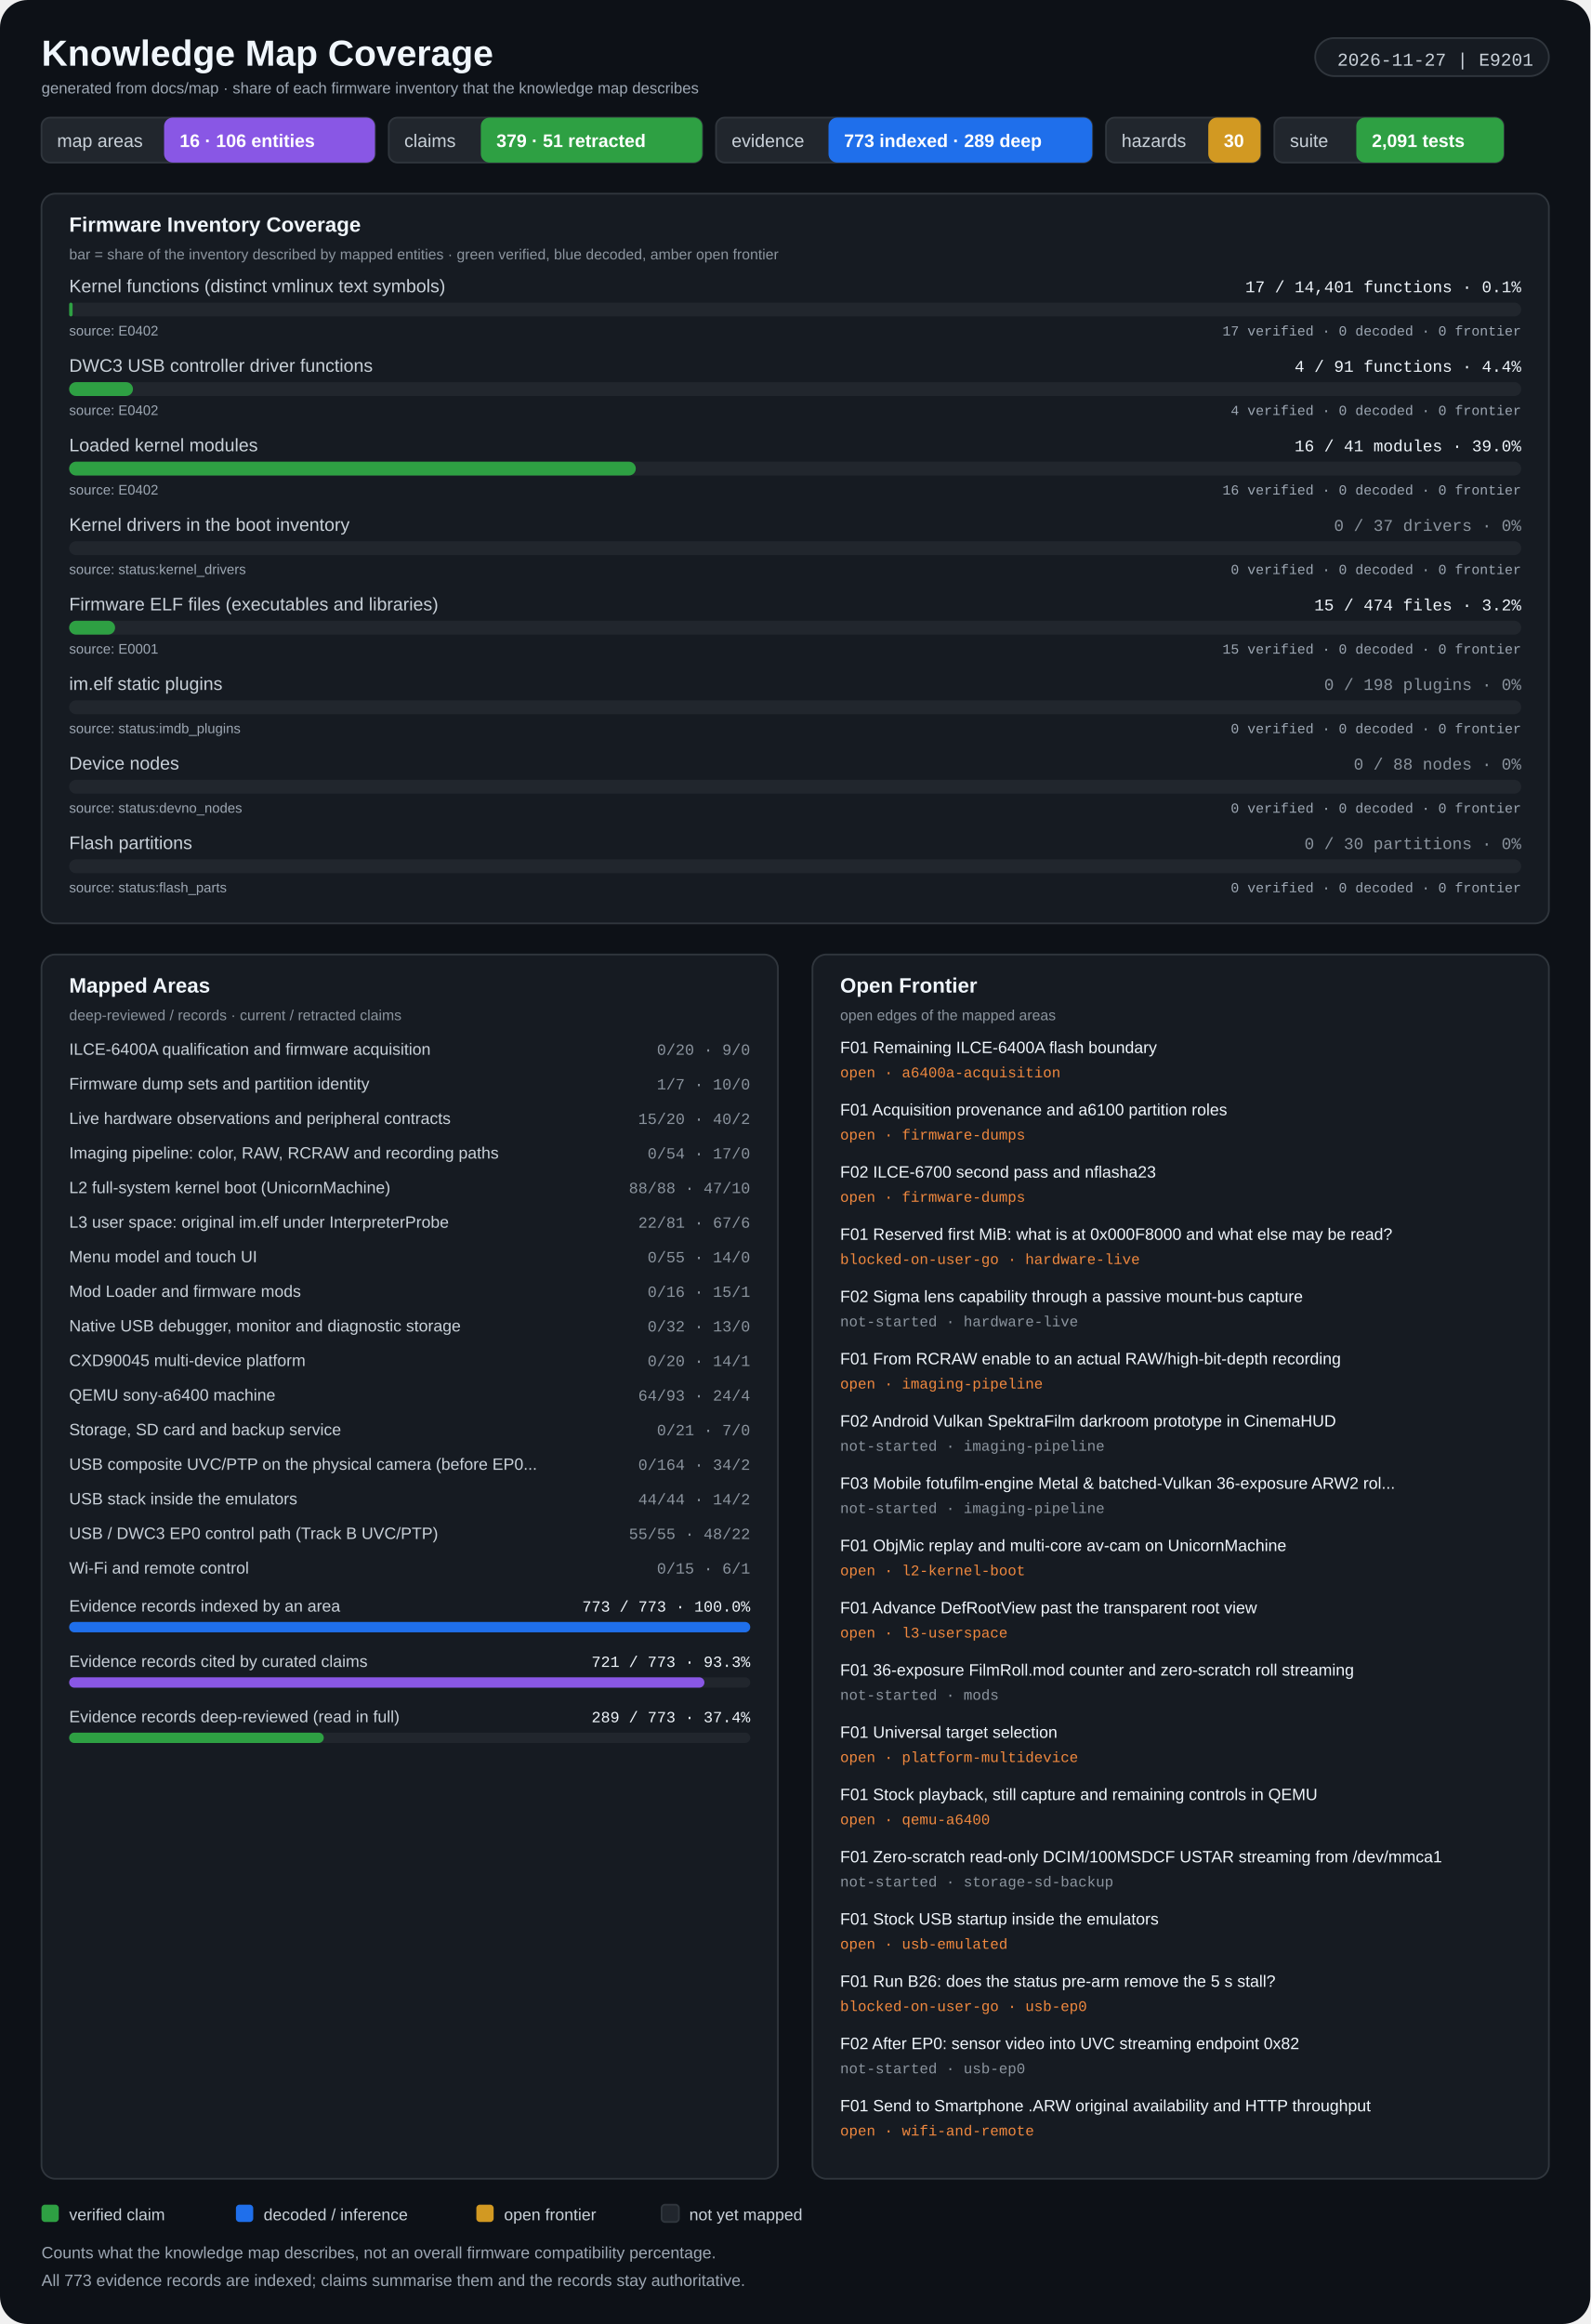
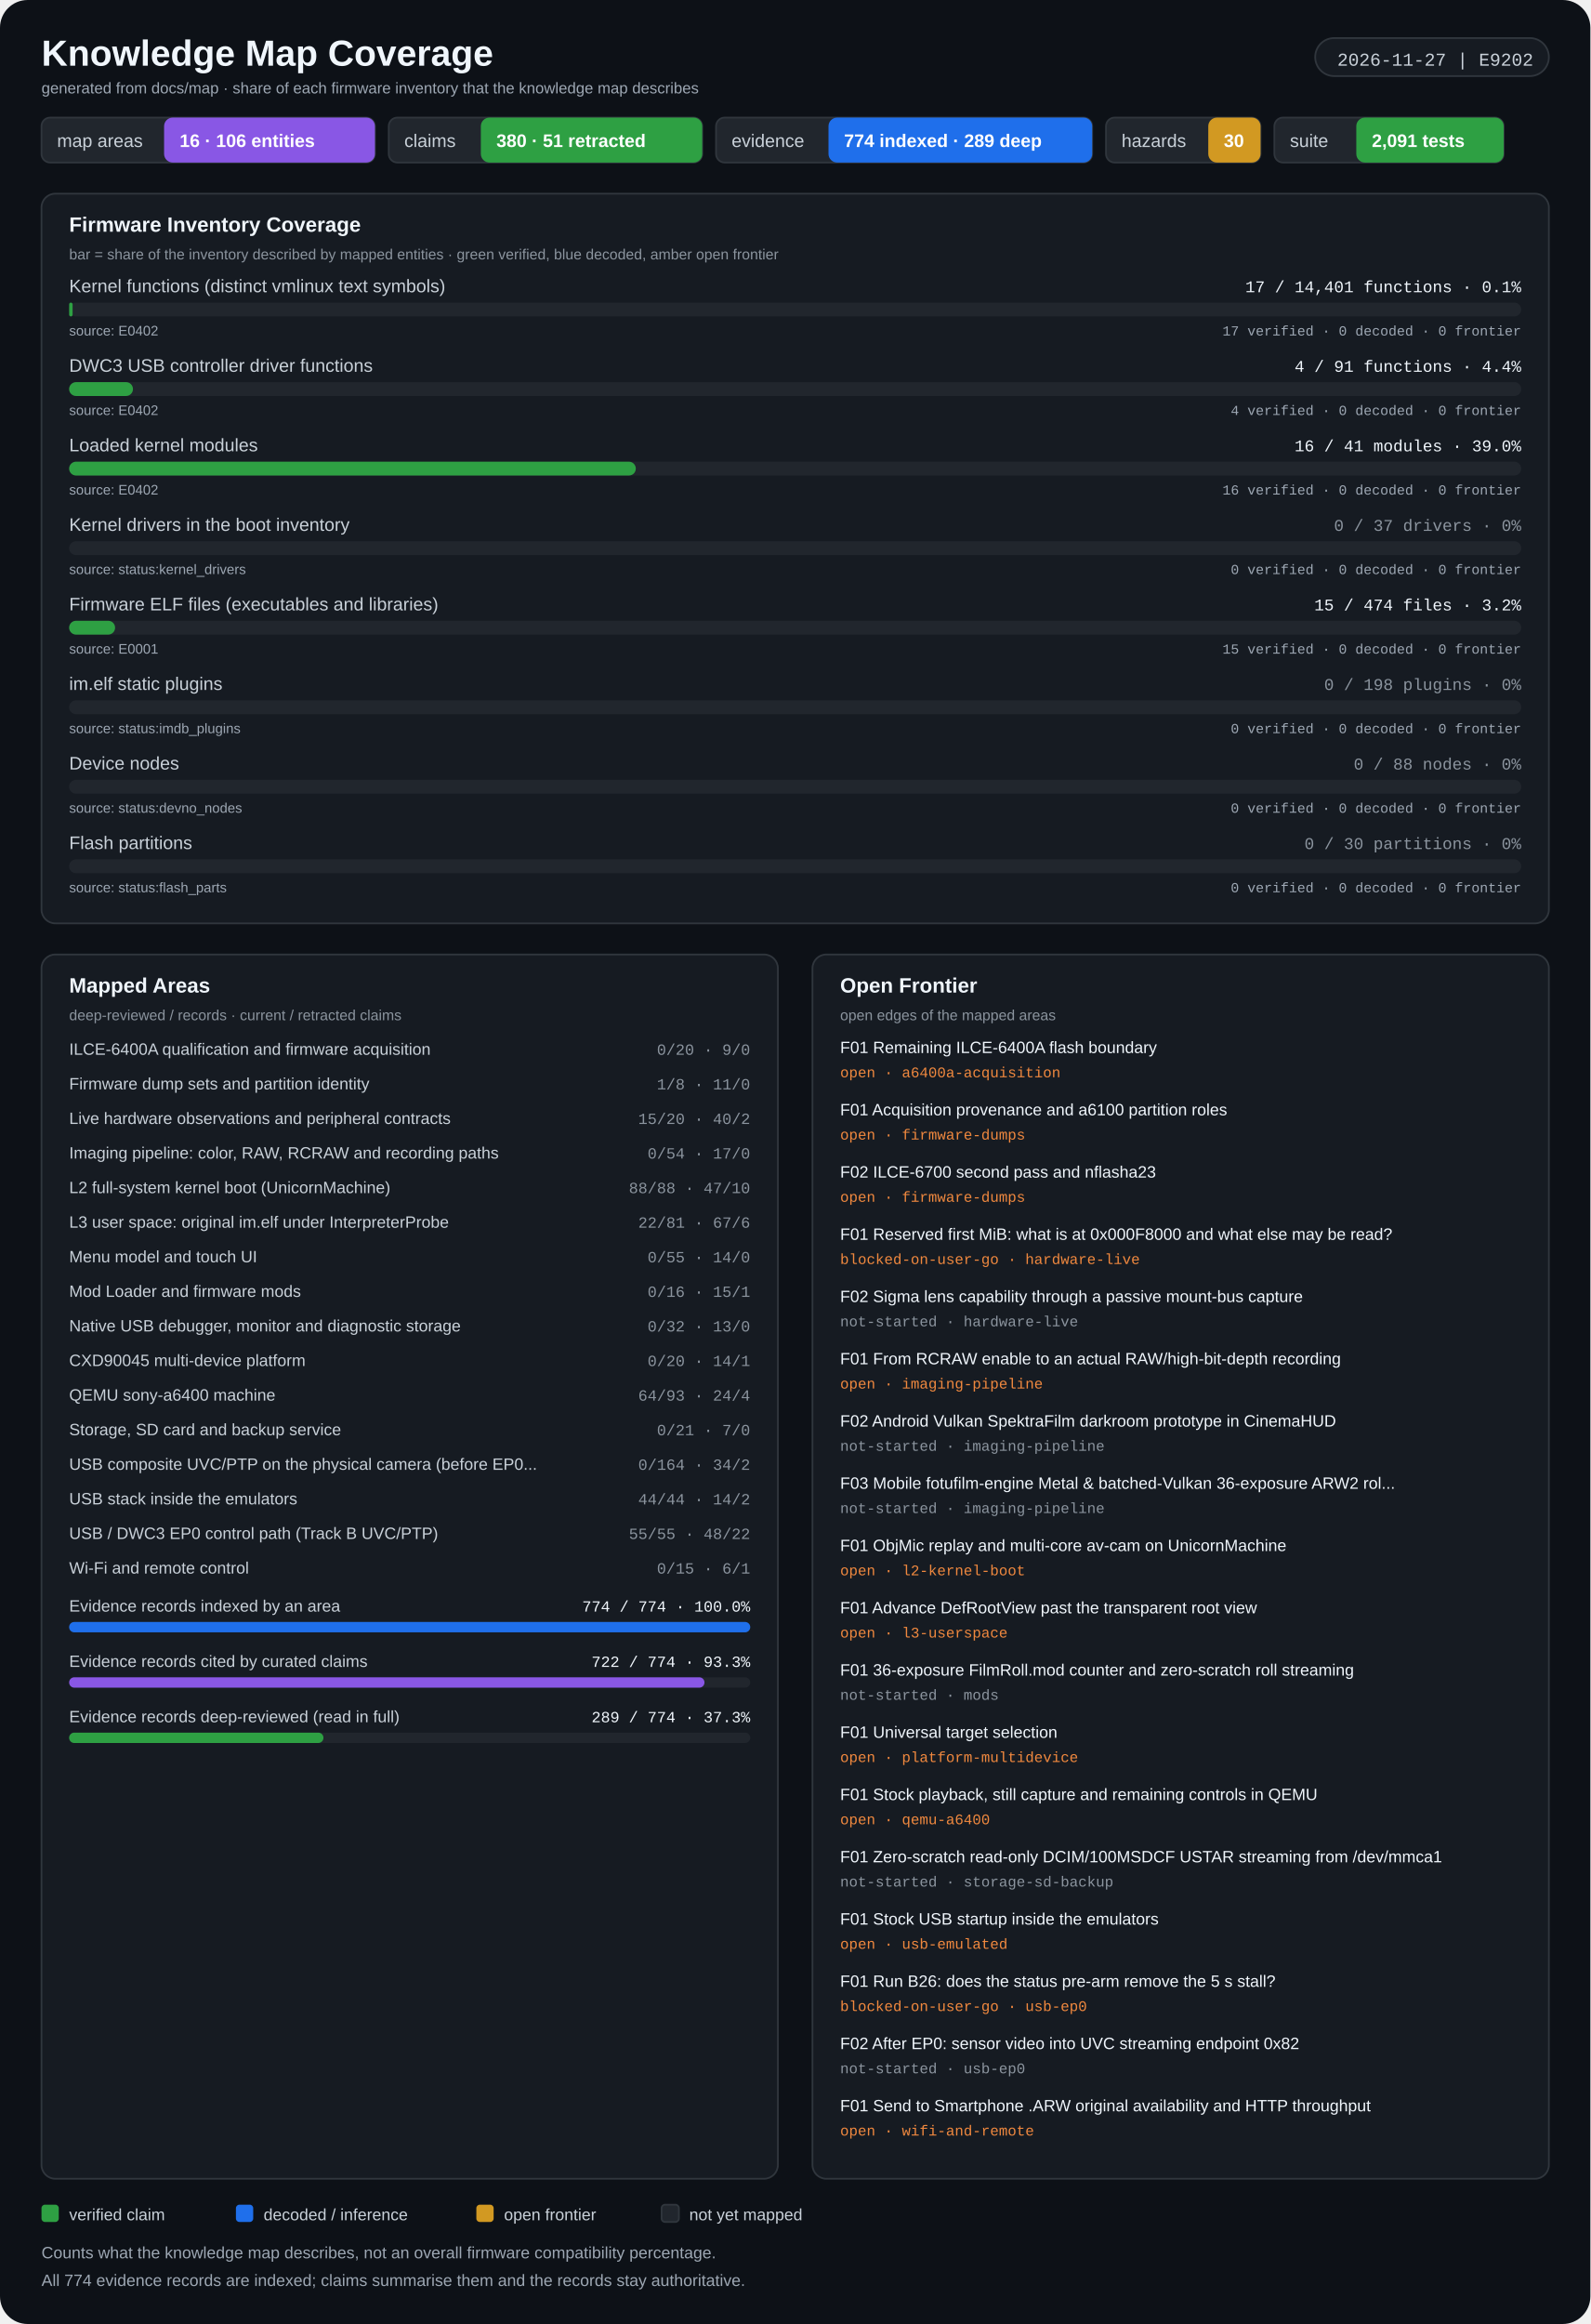
<svg xmlns="http://www.w3.org/2000/svg" width="920" height="1344" viewBox="0 0 920 1344" role="img" aria-labelledby="title desc">
  <rect width="920" height="1344" rx="16" fill="#0d1117" />
  <g>
    <text x="24" y="38" fill="#f0f6fc" font-size="21" font-weight="700" font-family="Segoe UI, Arial, sans-serif" text-anchor="start">Knowledge Map Coverage</text>
    <text x="24" y="54" fill="#9da7b3" font-size="9" font-weight="400" font-family="Segoe UI, Arial, sans-serif" text-anchor="start">generated from docs/map · share of each firmware inventory that the knowledge map describes</text>
    <rect x="760.82" y="22" width="135.18" height="22" rx="11" fill="#161b22" stroke="#30363d" stroke-width="1" />
-     <text x="887" y="38" fill="#c9d1d9" font-size="10.5" font-weight="400" font-family="Consolas, 'Courier New', monospace" text-anchor="end">2026-11-27 | E9201</text>
+     <text x="887" y="38" fill="#c9d1d9" font-size="10.5" font-weight="400" font-family="Consolas, 'Courier New', monospace" text-anchor="end">2026-11-27 | E9202</text>
    <rect x="24" y="68" width="192.878" height="26" rx="5" fill="#21262d" stroke="#30363d" stroke-width="1" />
    <rect x="94.92" y="68" width="121.958" height="26" rx="5" fill="#8957e5" />
    <text x="33" y="85" fill="#c9d1d9" font-size="10.5" font-weight="400" font-family="Segoe UI, Arial, sans-serif" text-anchor="start">map areas</text>
    <text x="103.92" y="85" fill="#ffffff" font-size="10.5" font-weight="700" font-family="Segoe UI, Arial, sans-serif" text-anchor="start">16 · 106 entities</text>
    <rect x="224.878" y="68" width="181.354" height="26" rx="5" fill="#21262d" stroke="#30363d" stroke-width="1" />
    <rect x="278.158" y="68" width="128.074" height="26" rx="5" fill="#2ea043" />
    <text x="233.878" y="85" fill="#c9d1d9" font-size="10.5" font-weight="400" font-family="Segoe UI, Arial, sans-serif" text-anchor="start">claims</text>
-     <text x="287.158" y="85" fill="#ffffff" font-size="10.5" font-weight="700" font-family="Segoe UI, Arial, sans-serif" text-anchor="start">379 · 51 retracted</text>
+     <text x="287.158" y="85" fill="#ffffff" font-size="10.5" font-weight="700" font-family="Segoe UI, Arial, sans-serif" text-anchor="start">380 · 51 retracted</text>
    <rect x="414.232" y="68" width="217.574" height="26" rx="5" fill="#21262d" stroke="#30363d" stroke-width="1" />
    <rect x="479.272" y="68" width="152.534" height="26" rx="5" fill="#1f6feb" />
    <text x="423.232" y="85" fill="#c9d1d9" font-size="10.5" font-weight="400" font-family="Segoe UI, Arial, sans-serif" text-anchor="start">evidence</text>
-     <text x="488.272" y="85" fill="#ffffff" font-size="10.5" font-weight="700" font-family="Segoe UI, Arial, sans-serif" text-anchor="start">773 indexed · 289 deep</text>
+     <text x="488.272" y="85" fill="#ffffff" font-size="10.5" font-weight="700" font-family="Segoe UI, Arial, sans-serif" text-anchor="start">774 indexed · 289 deep</text>
    <rect x="639.806" y="68" width="89.39" height="26" rx="5" fill="#21262d" stroke="#30363d" stroke-width="1" />
    <rect x="698.966" y="68" width="30.23" height="26" rx="5" fill="#d29922" />
    <text x="648.806" y="85" fill="#c9d1d9" font-size="10.5" font-weight="400" font-family="Segoe UI, Arial, sans-serif" text-anchor="start">hazards</text>
    <text x="707.966" y="85" fill="#ffffff" font-size="10.5" font-weight="700" font-family="Segoe UI, Arial, sans-serif" text-anchor="start">30</text>
    <rect x="737.197" y="68" width="132.667" height="26" rx="5" fill="#21262d" stroke="#30363d" stroke-width="1" />
    <rect x="784.597" y="68" width="85.267" height="26" rx="5" fill="#2ea043" />
    <text x="746.197" y="85" fill="#c9d1d9" font-size="10.5" font-weight="400" font-family="Segoe UI, Arial, sans-serif" text-anchor="start">suite</text>
    <text x="793.597" y="85" fill="#ffffff" font-size="10.5" font-weight="700" font-family="Segoe UI, Arial, sans-serif" text-anchor="start">2,091 tests</text>
    <rect x="24" y="112" width="872" height="422" rx="8" fill="#161b22" stroke="#30363d" stroke-width="1" />
    <text x="40" y="134" fill="#f0f6fc" font-size="12" font-weight="700" font-family="Segoe UI, Arial, sans-serif" text-anchor="start">Firmware Inventory Coverage</text>
    <text x="40" y="150" fill="#8b949e" font-size="8.5" font-weight="400" font-family="Segoe UI, Arial, sans-serif" text-anchor="start">bar = share of the inventory described by mapped entities · green verified, blue decoded, amber open frontier</text>
    <text x="40" y="169" fill="#c9d1d9" font-size="10.5" font-weight="400" font-family="Segoe UI, Arial, sans-serif" text-anchor="start">Kernel functions (distinct vmlinux text symbols)</text>
    <text x="880" y="169" fill="#f0f6fc" font-size="9.5" font-weight="400" font-family="Consolas, 'Courier New', monospace" text-anchor="end">17 / 14,401 functions · 0.1%</text>
    <rect x="40" y="175" width="840" height="8" rx="4" fill="#21262d" />
    <rect x="40" y="175" width="2" height="8" rx="1" fill="#2ea043" />
    <text x="40" y="194" fill="#9da7b3" font-size="8" font-weight="400" font-family="Segoe UI, Arial, sans-serif" text-anchor="start">source: E0402</text>
    <text x="880" y="194" fill="#9da7b3" font-size="8" font-weight="400" font-family="Consolas, 'Courier New', monospace" text-anchor="end">17 verified · 0 decoded · 0 frontier</text>
    <text x="40" y="215" fill="#c9d1d9" font-size="10.5" font-weight="400" font-family="Segoe UI, Arial, sans-serif" text-anchor="start">DWC3 USB controller driver functions</text>
    <text x="880" y="215" fill="#f0f6fc" font-size="9.5" font-weight="400" font-family="Consolas, 'Courier New', monospace" text-anchor="end">4 / 91 functions · 4.4%</text>
    <rect x="40" y="221" width="840" height="8" rx="4" fill="#21262d" />
    <rect x="40" y="221" width="36.923" height="8" rx="4" fill="#2ea043" />
    <text x="40" y="240" fill="#9da7b3" font-size="8" font-weight="400" font-family="Segoe UI, Arial, sans-serif" text-anchor="start">source: E0402</text>
    <text x="880" y="240" fill="#9da7b3" font-size="8" font-weight="400" font-family="Consolas, 'Courier New', monospace" text-anchor="end">4 verified · 0 decoded · 0 frontier</text>
    <text x="40" y="261" fill="#c9d1d9" font-size="10.5" font-weight="400" font-family="Segoe UI, Arial, sans-serif" text-anchor="start">Loaded kernel modules</text>
    <text x="880" y="261" fill="#f0f6fc" font-size="9.5" font-weight="400" font-family="Consolas, 'Courier New', monospace" text-anchor="end">16 / 41 modules · 39.0%</text>
    <rect x="40" y="267" width="840" height="8" rx="4" fill="#21262d" />
    <rect x="40" y="267" width="327.805" height="8" rx="4" fill="#2ea043" />
    <text x="40" y="286" fill="#9da7b3" font-size="8" font-weight="400" font-family="Segoe UI, Arial, sans-serif" text-anchor="start">source: E0402</text>
    <text x="880" y="286" fill="#9da7b3" font-size="8" font-weight="400" font-family="Consolas, 'Courier New', monospace" text-anchor="end">16 verified · 0 decoded · 0 frontier</text>
    <text x="40" y="307" fill="#c9d1d9" font-size="10.5" font-weight="400" font-family="Segoe UI, Arial, sans-serif" text-anchor="start">Kernel drivers in the boot inventory</text>
    <text x="880" y="307" fill="#8b949e" font-size="9.5" font-weight="400" font-family="Consolas, 'Courier New', monospace" text-anchor="end">0 / 37 drivers · 0%</text>
    <rect x="40" y="313" width="840" height="8" rx="4" fill="#21262d" />
    <text x="40" y="332" fill="#9da7b3" font-size="8" font-weight="400" font-family="Segoe UI, Arial, sans-serif" text-anchor="start">source: status:kernel_drivers</text>
    <text x="880" y="332" fill="#9da7b3" font-size="8" font-weight="400" font-family="Consolas, 'Courier New', monospace" text-anchor="end">0 verified · 0 decoded · 0 frontier</text>
    <text x="40" y="353" fill="#c9d1d9" font-size="10.5" font-weight="400" font-family="Segoe UI, Arial, sans-serif" text-anchor="start">Firmware ELF files (executables and libraries)</text>
    <text x="880" y="353" fill="#f0f6fc" font-size="9.5" font-weight="400" font-family="Consolas, 'Courier New', monospace" text-anchor="end">15 / 474 files · 3.2%</text>
    <rect x="40" y="359" width="840" height="8" rx="4" fill="#21262d" />
    <rect x="40" y="359" width="26.582" height="8" rx="4" fill="#2ea043" />
    <text x="40" y="378" fill="#9da7b3" font-size="8" font-weight="400" font-family="Segoe UI, Arial, sans-serif" text-anchor="start">source: E0001</text>
    <text x="880" y="378" fill="#9da7b3" font-size="8" font-weight="400" font-family="Consolas, 'Courier New', monospace" text-anchor="end">15 verified · 0 decoded · 0 frontier</text>
    <text x="40" y="399" fill="#c9d1d9" font-size="10.5" font-weight="400" font-family="Segoe UI, Arial, sans-serif" text-anchor="start">im.elf static plugins</text>
    <text x="880" y="399" fill="#8b949e" font-size="9.5" font-weight="400" font-family="Consolas, 'Courier New', monospace" text-anchor="end">0 / 198 plugins · 0%</text>
    <rect x="40" y="405" width="840" height="8" rx="4" fill="#21262d" />
    <text x="40" y="424" fill="#9da7b3" font-size="8" font-weight="400" font-family="Segoe UI, Arial, sans-serif" text-anchor="start">source: status:imdb_plugins</text>
    <text x="880" y="424" fill="#9da7b3" font-size="8" font-weight="400" font-family="Consolas, 'Courier New', monospace" text-anchor="end">0 verified · 0 decoded · 0 frontier</text>
    <text x="40" y="445" fill="#c9d1d9" font-size="10.5" font-weight="400" font-family="Segoe UI, Arial, sans-serif" text-anchor="start">Device nodes</text>
    <text x="880" y="445" fill="#8b949e" font-size="9.5" font-weight="400" font-family="Consolas, 'Courier New', monospace" text-anchor="end">0 / 88 nodes · 0%</text>
    <rect x="40" y="451" width="840" height="8" rx="4" fill="#21262d" />
    <text x="40" y="470" fill="#9da7b3" font-size="8" font-weight="400" font-family="Segoe UI, Arial, sans-serif" text-anchor="start">source: status:devno_nodes</text>
    <text x="880" y="470" fill="#9da7b3" font-size="8" font-weight="400" font-family="Consolas, 'Courier New', monospace" text-anchor="end">0 verified · 0 decoded · 0 frontier</text>
    <text x="40" y="491" fill="#c9d1d9" font-size="10.5" font-weight="400" font-family="Segoe UI, Arial, sans-serif" text-anchor="start">Flash partitions</text>
    <text x="880" y="491" fill="#8b949e" font-size="9.5" font-weight="400" font-family="Consolas, 'Courier New', monospace" text-anchor="end">0 / 30 partitions · 0%</text>
    <rect x="40" y="497" width="840" height="8" rx="4" fill="#21262d" />
    <text x="40" y="516" fill="#9da7b3" font-size="8" font-weight="400" font-family="Segoe UI, Arial, sans-serif" text-anchor="start">source: status:flash_parts</text>
    <text x="880" y="516" fill="#9da7b3" font-size="8" font-weight="400" font-family="Consolas, 'Courier New', monospace" text-anchor="end">0 verified · 0 decoded · 0 frontier</text>
    <rect x="24" y="552" width="426" height="708" rx="8" fill="#161b22" stroke="#30363d" stroke-width="1" />
    <rect x="470" y="552" width="426" height="708" rx="8" fill="#161b22" stroke="#30363d" stroke-width="1" />
    <text x="40" y="574" fill="#f0f6fc" font-size="12" font-weight="700" font-family="Segoe UI, Arial, sans-serif" text-anchor="start">Mapped Areas</text>
    <text x="40" y="590" fill="#8b949e" font-size="8.5" font-weight="400" font-family="Segoe UI, Arial, sans-serif" text-anchor="start">deep-reviewed / records · current / retracted claims</text>
    <text x="486" y="574" fill="#f0f6fc" font-size="12" font-weight="700" font-family="Segoe UI, Arial, sans-serif" text-anchor="start">Open Frontier</text>
    <text x="486" y="590" fill="#8b949e" font-size="8.5" font-weight="400" font-family="Segoe UI, Arial, sans-serif" text-anchor="start">open edges of the mapped areas</text>
    <text x="40" y="610" fill="#c9d1d9" font-size="9.5" font-weight="400" font-family="Segoe UI, Arial, sans-serif" text-anchor="start">ILCE-6400A qualification and firmware acquisition</text>
    <text x="434" y="610" fill="#8b949e" font-size="9" font-weight="400" font-family="Consolas, 'Courier New', monospace" text-anchor="end">0/20 · 9/0</text>
    <text x="40" y="630" fill="#c9d1d9" font-size="9.5" font-weight="400" font-family="Segoe UI, Arial, sans-serif" text-anchor="start">Firmware dump sets and partition identity</text>
-     <text x="434" y="630" fill="#8b949e" font-size="9" font-weight="400" font-family="Consolas, 'Courier New', monospace" text-anchor="end">1/7 · 10/0</text>
+     <text x="434" y="630" fill="#8b949e" font-size="9" font-weight="400" font-family="Consolas, 'Courier New', monospace" text-anchor="end">1/8 · 11/0</text>
    <text x="40" y="650" fill="#c9d1d9" font-size="9.5" font-weight="400" font-family="Segoe UI, Arial, sans-serif" text-anchor="start">Live hardware observations and peripheral contracts</text>
    <text x="434" y="650" fill="#8b949e" font-size="9" font-weight="400" font-family="Consolas, 'Courier New', monospace" text-anchor="end">15/20 · 40/2</text>
    <text x="40" y="670" fill="#c9d1d9" font-size="9.5" font-weight="400" font-family="Segoe UI, Arial, sans-serif" text-anchor="start">Imaging pipeline: color, RAW, RCRAW and recording paths</text>
    <text x="434" y="670" fill="#8b949e" font-size="9" font-weight="400" font-family="Consolas, 'Courier New', monospace" text-anchor="end">0/54 · 17/0</text>
    <text x="40" y="690" fill="#c9d1d9" font-size="9.5" font-weight="400" font-family="Segoe UI, Arial, sans-serif" text-anchor="start">L2 full-system kernel boot (UnicornMachine)</text>
    <text x="434" y="690" fill="#8b949e" font-size="9" font-weight="400" font-family="Consolas, 'Courier New', monospace" text-anchor="end">88/88 · 47/10</text>
    <text x="40" y="710" fill="#c9d1d9" font-size="9.5" font-weight="400" font-family="Segoe UI, Arial, sans-serif" text-anchor="start">L3 user space: original im.elf under InterpreterProbe</text>
    <text x="434" y="710" fill="#8b949e" font-size="9" font-weight="400" font-family="Consolas, 'Courier New', monospace" text-anchor="end">22/81 · 67/6</text>
    <text x="40" y="730" fill="#c9d1d9" font-size="9.5" font-weight="400" font-family="Segoe UI, Arial, sans-serif" text-anchor="start">Menu model and touch UI</text>
    <text x="434" y="730" fill="#8b949e" font-size="9" font-weight="400" font-family="Consolas, 'Courier New', monospace" text-anchor="end">0/55 · 14/0</text>
    <text x="40" y="750" fill="#c9d1d9" font-size="9.5" font-weight="400" font-family="Segoe UI, Arial, sans-serif" text-anchor="start">Mod Loader and firmware mods</text>
    <text x="434" y="750" fill="#8b949e" font-size="9" font-weight="400" font-family="Consolas, 'Courier New', monospace" text-anchor="end">0/16 · 15/1</text>
    <text x="40" y="770" fill="#c9d1d9" font-size="9.5" font-weight="400" font-family="Segoe UI, Arial, sans-serif" text-anchor="start">Native USB debugger, monitor and diagnostic storage</text>
    <text x="434" y="770" fill="#8b949e" font-size="9" font-weight="400" font-family="Consolas, 'Courier New', monospace" text-anchor="end">0/32 · 13/0</text>
    <text x="40" y="790" fill="#c9d1d9" font-size="9.5" font-weight="400" font-family="Segoe UI, Arial, sans-serif" text-anchor="start">CXD90045 multi-device platform</text>
    <text x="434" y="790" fill="#8b949e" font-size="9" font-weight="400" font-family="Consolas, 'Courier New', monospace" text-anchor="end">0/20 · 14/1</text>
    <text x="40" y="810" fill="#c9d1d9" font-size="9.5" font-weight="400" font-family="Segoe UI, Arial, sans-serif" text-anchor="start">QEMU sony-a6400 machine</text>
    <text x="434" y="810" fill="#8b949e" font-size="9" font-weight="400" font-family="Consolas, 'Courier New', monospace" text-anchor="end">64/93 · 24/4</text>
    <text x="40" y="830" fill="#c9d1d9" font-size="9.5" font-weight="400" font-family="Segoe UI, Arial, sans-serif" text-anchor="start">Storage, SD card and backup service</text>
    <text x="434" y="830" fill="#8b949e" font-size="9" font-weight="400" font-family="Consolas, 'Courier New', monospace" text-anchor="end">0/21 · 7/0</text>
    <text x="40" y="850" fill="#c9d1d9" font-size="9.5" font-weight="400" font-family="Segoe UI, Arial, sans-serif" text-anchor="start">USB composite UVC/PTP on the physical camera (before EP0...</text>
    <text x="434" y="850" fill="#8b949e" font-size="9" font-weight="400" font-family="Consolas, 'Courier New', monospace" text-anchor="end">0/164 · 34/2</text>
    <text x="40" y="870" fill="#c9d1d9" font-size="9.5" font-weight="400" font-family="Segoe UI, Arial, sans-serif" text-anchor="start">USB stack inside the emulators</text>
    <text x="434" y="870" fill="#8b949e" font-size="9" font-weight="400" font-family="Consolas, 'Courier New', monospace" text-anchor="end">44/44 · 14/2</text>
    <text x="40" y="890" fill="#c9d1d9" font-size="9.5" font-weight="400" font-family="Segoe UI, Arial, sans-serif" text-anchor="start">USB / DWC3 EP0 control path (Track B UVC/PTP)</text>
    <text x="434" y="890" fill="#8b949e" font-size="9" font-weight="400" font-family="Consolas, 'Courier New', monospace" text-anchor="end">55/55 · 48/22</text>
    <text x="40" y="910" fill="#c9d1d9" font-size="9.5" font-weight="400" font-family="Segoe UI, Arial, sans-serif" text-anchor="start">Wi-Fi and remote control</text>
    <text x="434" y="910" fill="#8b949e" font-size="9" font-weight="400" font-family="Consolas, 'Courier New', monospace" text-anchor="end">0/15 · 6/1</text>
    <text x="40" y="932" fill="#c9d1d9" font-size="9.5" font-weight="400" font-family="Segoe UI, Arial, sans-serif" text-anchor="start">Evidence records indexed by an area</text>
-     <text x="434" y="932" fill="#f0f6fc" font-size="9" font-weight="400" font-family="Consolas, 'Courier New', monospace" text-anchor="end">773 / 773 · 100.0%</text>
+     <text x="434" y="932" fill="#f0f6fc" font-size="9" font-weight="400" font-family="Consolas, 'Courier New', monospace" text-anchor="end">774 / 774 · 100.0%</text>
    <rect x="40" y="938" width="394" height="6" rx="3" fill="#21262d" />
    <rect x="40" y="938" width="394" height="6" rx="3" fill="#1f6feb" />
    <text x="40" y="964" fill="#c9d1d9" font-size="9.5" font-weight="400" font-family="Segoe UI, Arial, sans-serif" text-anchor="start">Evidence records cited by curated claims</text>
-     <text x="434" y="964" fill="#f0f6fc" font-size="9" font-weight="400" font-family="Consolas, 'Courier New', monospace" text-anchor="end">721 / 773 · 93.3%</text>
+     <text x="434" y="964" fill="#f0f6fc" font-size="9" font-weight="400" font-family="Consolas, 'Courier New', monospace" text-anchor="end">722 / 774 · 93.3%</text>
    <rect x="40" y="970" width="394" height="6" rx="3" fill="#21262d" />
-     <rect x="40" y="970" width="367.495" height="6" rx="3" fill="#8957e5" />
+     <rect x="40" y="970" width="367.53" height="6" rx="3" fill="#8957e5" />
    <text x="40" y="996" fill="#c9d1d9" font-size="9.5" font-weight="400" font-family="Segoe UI, Arial, sans-serif" text-anchor="start">Evidence records deep-reviewed (read in full)</text>
-     <text x="434" y="996" fill="#f0f6fc" font-size="9" font-weight="400" font-family="Consolas, 'Courier New', monospace" text-anchor="end">289 / 773 · 37.4%</text>
+     <text x="434" y="996" fill="#f0f6fc" font-size="9" font-weight="400" font-family="Consolas, 'Courier New', monospace" text-anchor="end">289 / 774 · 37.3%</text>
    <rect x="40" y="1002" width="394" height="6" rx="3" fill="#21262d" />
-     <rect x="40" y="1002" width="147.304" height="6" rx="3" fill="#2ea043" />
+     <rect x="40" y="1002" width="147.114" height="6" rx="3" fill="#2ea043" />
    <text x="486" y="609" fill="#f0f6fc" font-size="9.5" font-weight="400" font-family="Segoe UI, Arial, sans-serif" text-anchor="start">F01  Remaining ILCE-6400A flash boundary</text>
    <text x="486" y="623" fill="#f0883e" font-size="8.5" font-weight="400" font-family="Consolas, 'Courier New', monospace" text-anchor="start">open · a6400a-acquisition</text>
    <text x="486" y="645" fill="#f0f6fc" font-size="9.5" font-weight="400" font-family="Segoe UI, Arial, sans-serif" text-anchor="start">F01  Acquisition provenance and a6100 partition roles</text>
    <text x="486" y="659" fill="#f0883e" font-size="8.5" font-weight="400" font-family="Consolas, 'Courier New', monospace" text-anchor="start">open · firmware-dumps</text>
    <text x="486" y="681" fill="#f0f6fc" font-size="9.5" font-weight="400" font-family="Segoe UI, Arial, sans-serif" text-anchor="start">F02  ILCE-6700 second pass and nflasha23</text>
    <text x="486" y="695" fill="#f0883e" font-size="8.5" font-weight="400" font-family="Consolas, 'Courier New', monospace" text-anchor="start">open · firmware-dumps</text>
    <text x="486" y="717" fill="#f0f6fc" font-size="9.5" font-weight="400" font-family="Segoe UI, Arial, sans-serif" text-anchor="start">F01  Reserved first MiB: what is at 0x000F8000 and what else may be read?</text>
    <text x="486" y="731" fill="#f0883e" font-size="8.5" font-weight="400" font-family="Consolas, 'Courier New', monospace" text-anchor="start">blocked-on-user-go · hardware-live</text>
    <text x="486" y="753" fill="#f0f6fc" font-size="9.5" font-weight="400" font-family="Segoe UI, Arial, sans-serif" text-anchor="start">F02  Sigma lens capability through a passive mount-bus capture</text>
    <text x="486" y="767" fill="#8b949e" font-size="8.5" font-weight="400" font-family="Consolas, 'Courier New', monospace" text-anchor="start">not-started · hardware-live</text>
    <text x="486" y="789" fill="#f0f6fc" font-size="9.5" font-weight="400" font-family="Segoe UI, Arial, sans-serif" text-anchor="start">F01  From RCRAW enable to an actual RAW/high-bit-depth recording</text>
    <text x="486" y="803" fill="#f0883e" font-size="8.5" font-weight="400" font-family="Consolas, 'Courier New', monospace" text-anchor="start">open · imaging-pipeline</text>
    <text x="486" y="825" fill="#f0f6fc" font-size="9.5" font-weight="400" font-family="Segoe UI, Arial, sans-serif" text-anchor="start">F02  Android Vulkan SpektraFilm darkroom prototype in CinemaHUD</text>
    <text x="486" y="839" fill="#8b949e" font-size="8.5" font-weight="400" font-family="Consolas, 'Courier New', monospace" text-anchor="start">not-started · imaging-pipeline</text>
    <text x="486" y="861" fill="#f0f6fc" font-size="9.5" font-weight="400" font-family="Segoe UI, Arial, sans-serif" text-anchor="start">F03  Mobile fotufilm-engine Metal &amp; batched-Vulkan 36-exposure ARW2 rol...</text>
    <text x="486" y="875" fill="#8b949e" font-size="8.5" font-weight="400" font-family="Consolas, 'Courier New', monospace" text-anchor="start">not-started · imaging-pipeline</text>
    <text x="486" y="897" fill="#f0f6fc" font-size="9.5" font-weight="400" font-family="Segoe UI, Arial, sans-serif" text-anchor="start">F01  ObjMic replay and multi-core av-cam on UnicornMachine</text>
    <text x="486" y="911" fill="#f0883e" font-size="8.5" font-weight="400" font-family="Consolas, 'Courier New', monospace" text-anchor="start">open · l2-kernel-boot</text>
    <text x="486" y="933" fill="#f0f6fc" font-size="9.5" font-weight="400" font-family="Segoe UI, Arial, sans-serif" text-anchor="start">F01  Advance DefRootView past the transparent root view</text>
    <text x="486" y="947" fill="#f0883e" font-size="8.5" font-weight="400" font-family="Consolas, 'Courier New', monospace" text-anchor="start">open · l3-userspace</text>
    <text x="486" y="969" fill="#f0f6fc" font-size="9.5" font-weight="400" font-family="Segoe UI, Arial, sans-serif" text-anchor="start">F01  36-exposure FilmRoll.mod counter and zero-scratch roll streaming</text>
    <text x="486" y="983" fill="#8b949e" font-size="8.5" font-weight="400" font-family="Consolas, 'Courier New', monospace" text-anchor="start">not-started · mods</text>
    <text x="486" y="1005" fill="#f0f6fc" font-size="9.5" font-weight="400" font-family="Segoe UI, Arial, sans-serif" text-anchor="start">F01  Universal target selection</text>
    <text x="486" y="1019" fill="#f0883e" font-size="8.5" font-weight="400" font-family="Consolas, 'Courier New', monospace" text-anchor="start">open · platform-multidevice</text>
    <text x="486" y="1041" fill="#f0f6fc" font-size="9.5" font-weight="400" font-family="Segoe UI, Arial, sans-serif" text-anchor="start">F01  Stock playback, still capture and remaining controls in QEMU</text>
    <text x="486" y="1055" fill="#f0883e" font-size="8.5" font-weight="400" font-family="Consolas, 'Courier New', monospace" text-anchor="start">open · qemu-a6400</text>
    <text x="486" y="1077" fill="#f0f6fc" font-size="9.5" font-weight="400" font-family="Segoe UI, Arial, sans-serif" text-anchor="start">F01  Zero-scratch read-only DCIM/100MSDCF USTAR streaming from /dev/mmca1</text>
    <text x="486" y="1091" fill="#8b949e" font-size="8.5" font-weight="400" font-family="Consolas, 'Courier New', monospace" text-anchor="start">not-started · storage-sd-backup</text>
    <text x="486" y="1113" fill="#f0f6fc" font-size="9.5" font-weight="400" font-family="Segoe UI, Arial, sans-serif" text-anchor="start">F01  Stock USB startup inside the emulators</text>
    <text x="486" y="1127" fill="#f0883e" font-size="8.5" font-weight="400" font-family="Consolas, 'Courier New', monospace" text-anchor="start">open · usb-emulated</text>
    <text x="486" y="1149" fill="#f0f6fc" font-size="9.5" font-weight="400" font-family="Segoe UI, Arial, sans-serif" text-anchor="start">F01  Run B26: does the status pre-arm remove the 5 s stall?</text>
    <text x="486" y="1163" fill="#f0883e" font-size="8.5" font-weight="400" font-family="Consolas, 'Courier New', monospace" text-anchor="start">blocked-on-user-go · usb-ep0</text>
    <text x="486" y="1185" fill="#f0f6fc" font-size="9.5" font-weight="400" font-family="Segoe UI, Arial, sans-serif" text-anchor="start">F02  After EP0: sensor video into UVC streaming endpoint 0x82</text>
    <text x="486" y="1199" fill="#8b949e" font-size="8.5" font-weight="400" font-family="Consolas, 'Courier New', monospace" text-anchor="start">not-started · usb-ep0</text>
    <text x="486" y="1221" fill="#f0f6fc" font-size="9.5" font-weight="400" font-family="Segoe UI, Arial, sans-serif" text-anchor="start">F01  Send to Smartphone .ARW original availability and HTTP throughput</text>
    <text x="486" y="1235" fill="#f0883e" font-size="8.5" font-weight="400" font-family="Consolas, 'Courier New', monospace" text-anchor="start">open · wifi-and-remote</text>
    <rect x="24" y="1275" width="10" height="10" rx="2" fill="#2ea043" />
    <text x="40" y="1284" fill="#c9d1d9" font-size="9.5" font-weight="400" font-family="Segoe UI, Arial, sans-serif" text-anchor="start">verified claim</text>
    <rect x="136.48" y="1275" width="10" height="10" rx="2" fill="#1f6feb" />
    <text x="152.48" y="1284" fill="#c9d1d9" font-size="9.5" font-weight="400" font-family="Segoe UI, Arial, sans-serif" text-anchor="start">decoded / inference</text>
    <rect x="275.56" y="1275" width="10" height="10" rx="2" fill="#d29922" />
    <text x="291.56" y="1284" fill="#c9d1d9" font-size="9.5" font-weight="400" font-family="Segoe UI, Arial, sans-serif" text-anchor="start">open frontier</text>
    <rect x="382.72" y="1275" width="10" height="10" rx="2" fill="#21262d" stroke="#30363d" stroke-width="1" />
    <text x="398.72" y="1284" fill="#c9d1d9" font-size="9.5" font-weight="400" font-family="Segoe UI, Arial, sans-serif" text-anchor="start">not yet mapped</text>
    <text x="24" y="1306" fill="#9da7b3" font-size="9.5" font-weight="400" font-family="Segoe UI, Arial, sans-serif" text-anchor="start">Counts what the knowledge map describes, not an overall firmware compatibility percentage.</text>
-     <text x="24" y="1322" fill="#9da7b3" font-size="9.5" font-weight="400" font-family="Segoe UI, Arial, sans-serif" text-anchor="start">All 773 evidence records are indexed; claims summarise them and the records stay authoritative.</text>
+     <text x="24" y="1322" fill="#9da7b3" font-size="9.5" font-weight="400" font-family="Segoe UI, Arial, sans-serif" text-anchor="start">All 774 evidence records are indexed; claims summarise them and the records stay authoritative.</text>
  </g>
</svg>
